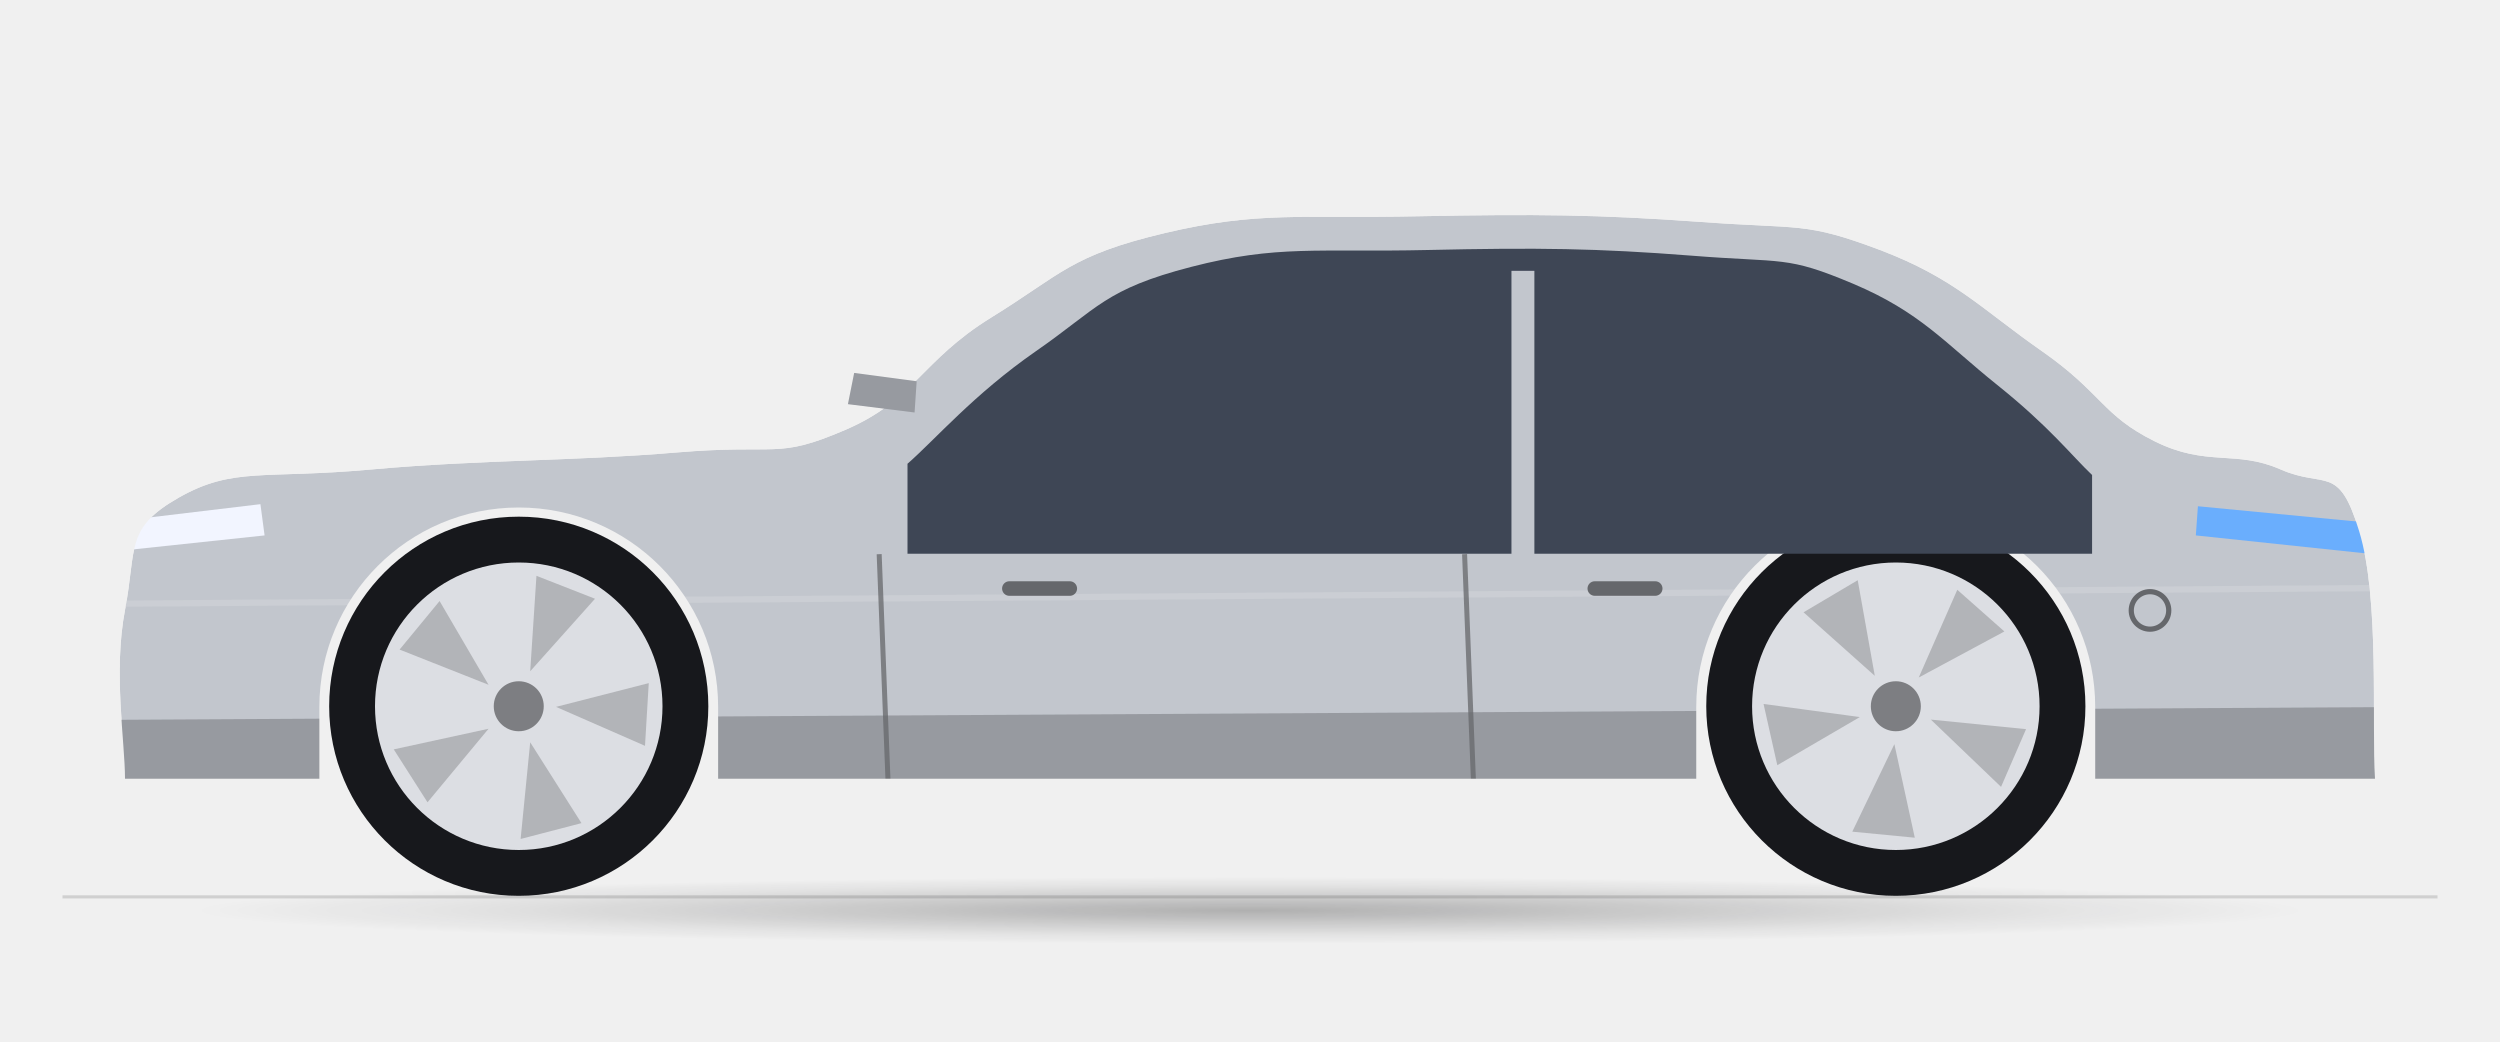
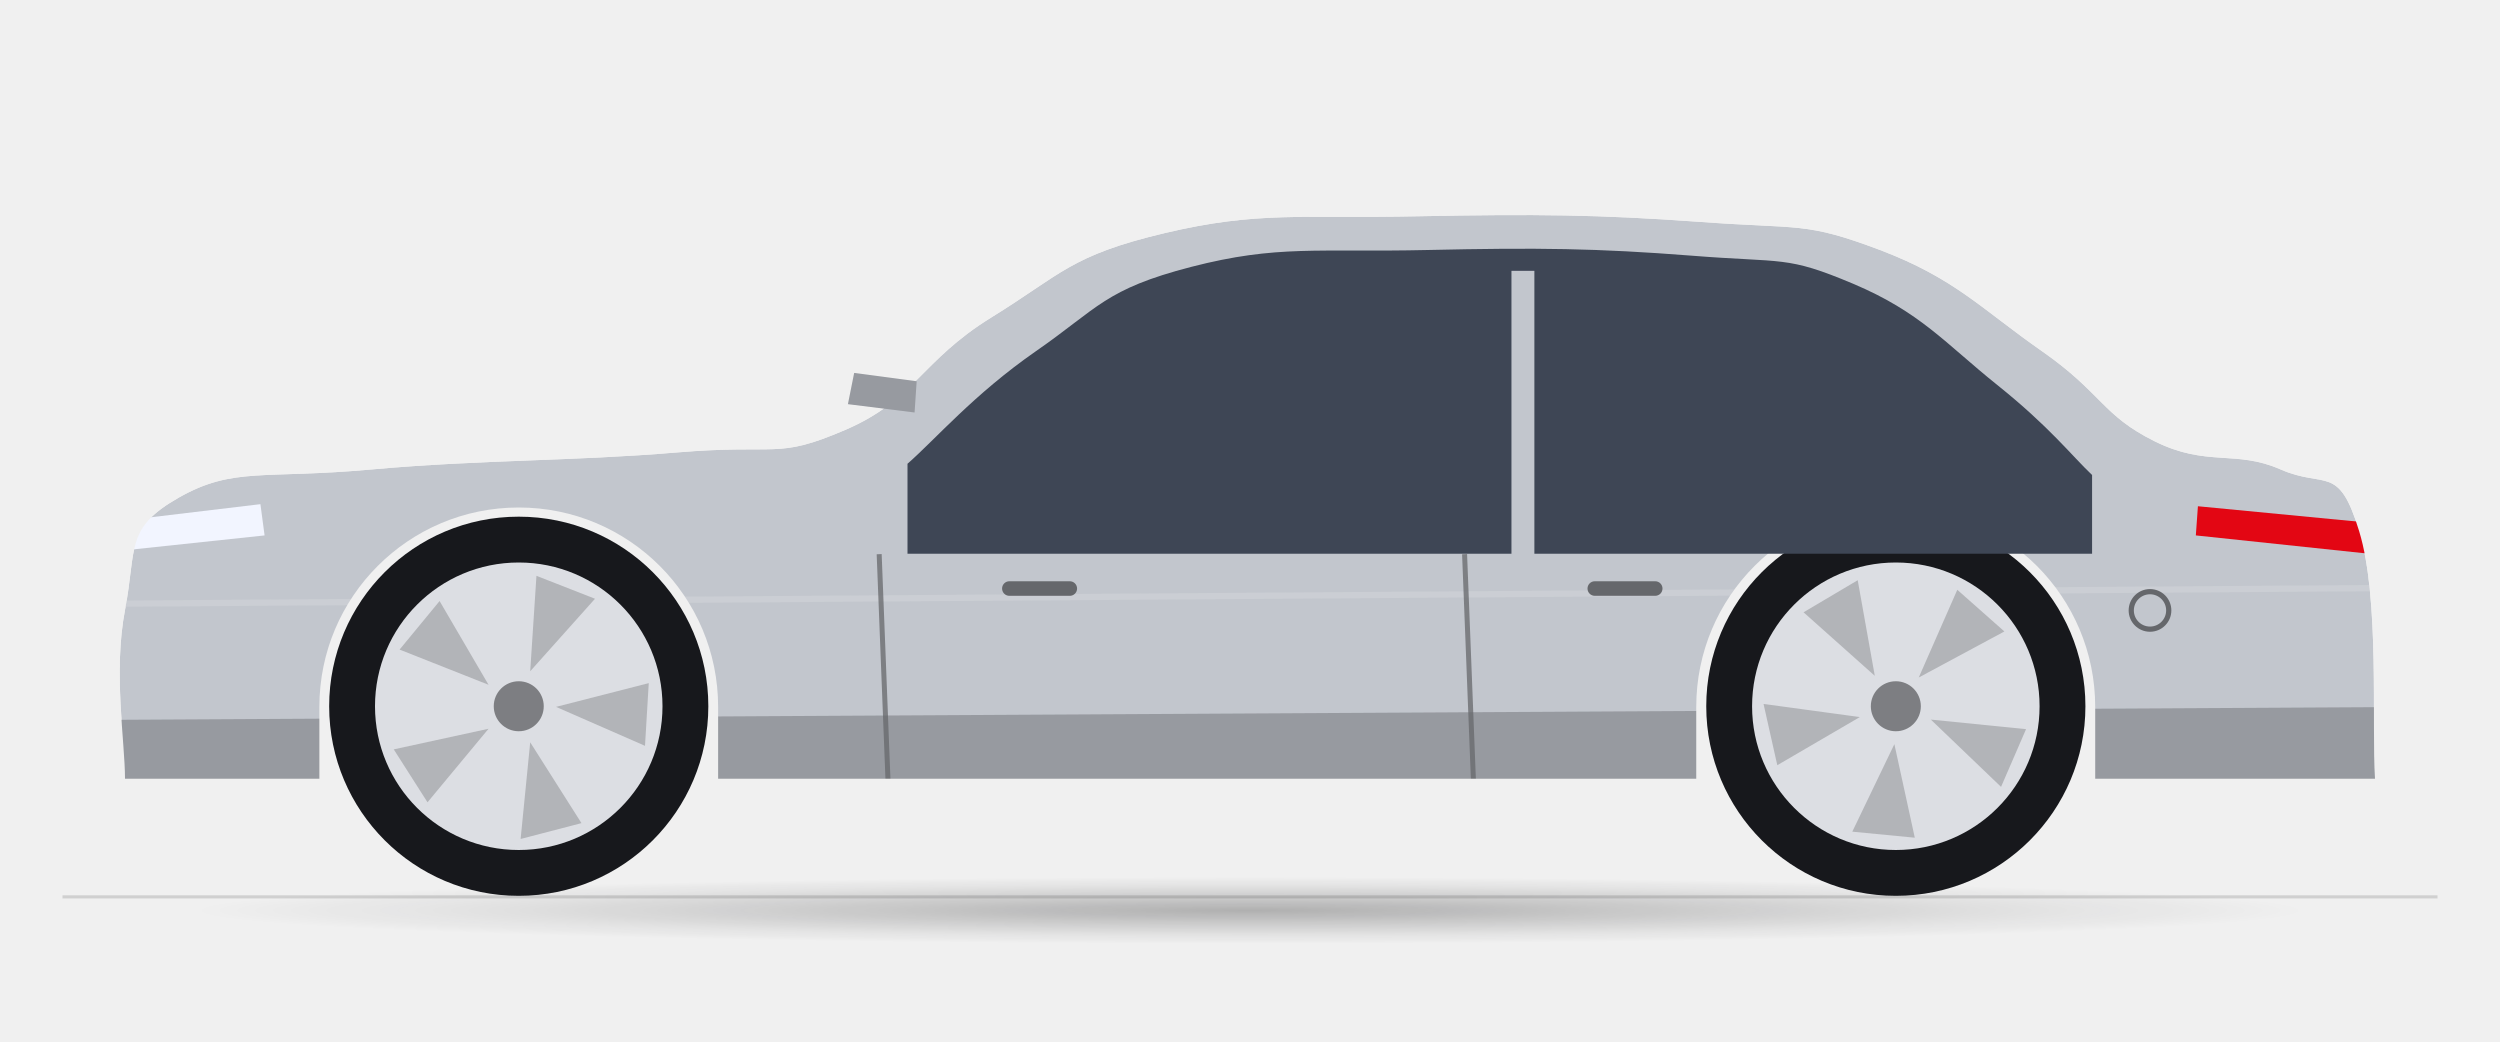
<svg xmlns="http://www.w3.org/2000/svg" viewBox="0 0 1200 500" fill="none" role="img" aria-label="KREBS K4, Seitenansicht">
  <defs>
    <mask id="bck4C2C6CDsolid0" maskUnits="userSpaceOnUse" x="0" y="0" width="1200" height="500">
      <path d="M 60.0 373.8 C 60.0 355.9 54.3 322.5 60.0 292.8 C 65.7 263.1 59.8 253.6 85.9 238.8 C 112.1 224.0 126.3 230.1 178.8 225.3 C 231.3 220.6 274.7 221.4 324.6 217.2 C 374.5 213.0 372.3 220.7 405.6 206.4 C 438.9 192.2 442.1 173.2 475.8 152.4 C 509.5 131.6 513.8 122.6 559.0 111.9 C 604.1 101.2 624.5 105.0 681.0 103.8 C 737.5 102.7 767.3 103.0 816.0 106.5 C 864.7 110.1 866.3 106.4 902.4 120.0 C 938.5 133.7 951.2 148.4 980.2 168.6 C 1009.1 188.8 1009.0 199.3 1034.2 211.8 C 1059.3 224.3 1073.0 215.8 1094.6 225.3 C 1116.3 234.8 1122.5 222.3 1132.4 255.0 C 1142.4 287.7 1138.3 347.6 1140.0 373.8 L 60.0 373.8 Z" fill="#fff" />
      <path d=" M 153.3 403.8 L 153.3 339.3 A 95.7 95.7 0 0 1 344.7 339.3 L 344.7 403.8 Z M 814.2 403.8 L 814.2 339.3 A 95.7 95.7 0 0 1 1005.7 339.3 L 1005.7 403.8 Z" fill="#000" />
    </mask>
    <radialGradient id="shk4C2C6CDsolid0" cx=".5" cy=".5" r=".5">
      <stop offset="0" stop-color="#0B0B0C" stop-opacity=".28" />
      <stop offset=".7" stop-color="#0B0B0C" stop-opacity=".07" />
      <stop offset="1" stop-color="#0B0B0C" stop-opacity="0" />
    </radialGradient>
  </defs>
  <ellipse cx="600" cy="437" rx="508" ry="16" fill="url(#shk4C2C6CDsolid0)" />
  <circle cx="249" cy="339" r="91" fill="#17181C" />
  <circle cx="249" cy="339" r="69" fill="#DCDEE3" />
  <path d="M 266.9 339.3 L 309.6 358.0 L 311.4 327.9 Z" fill="#0B0B0C" fill-opacity=".20" />
  <path d="M 254.5 356.3 L 249.9 402.7 L 279.1 395.1 Z" fill="#0B0B0C" fill-opacity=".20" />
  <path d="M 234.5 349.8 L 189.0 359.7 L 205.2 385.1 Z" fill="#0B0B0C" fill-opacity=".20" />
  <path d="M 234.5 328.7 L 211.0 288.5 L 191.8 311.8 Z" fill="#0B0B0C" fill-opacity=".20" />
  <path d="M 254.5 322.2 L 285.6 287.4 L 257.5 276.4 Z" fill="#0B0B0C" fill-opacity=".20" />
  <circle cx="249" cy="339" r="12" fill="#0B0B0C" fill-opacity=".45" />
  <circle cx="910" cy="339" r="91" fill="#17181C" />
  <circle cx="910" cy="339" r="69" fill="#DCDEE3" />
  <path d="M 926.8 345.4 L 960.5 377.7 L 972.5 350.0 Z" fill="#0B0B0C" fill-opacity=".20" />
  <path d="M 909.3 357.2 L 889.1 399.2 L 919.1 402.1 Z" fill="#0B0B0C" fill-opacity=".20" />
  <path d="M 892.7 344.2 L 846.5 337.9 L 853.1 367.3 Z" fill="#0B0B0C" fill-opacity=".20" />
  <path d="M 899.9 324.4 L 891.7 278.5 L 865.7 293.9 Z" fill="#0B0B0C" fill-opacity=".20" />
  <path d="M 921.0 325.2 L 962.1 303.1 L 939.5 283.1 Z" fill="#0B0B0C" fill-opacity=".20" />
  <circle cx="910" cy="339" r="12" fill="#0B0B0C" fill-opacity=".45" />
  <g mask="url(#bck4C2C6CDsolid0)">
    <path d="M 60.0 373.8 C 60.0 355.9 54.3 322.5 60.0 292.8 C 65.7 263.1 59.8 253.6 85.9 238.8 C 112.1 224.0 126.3 230.1 178.8 225.3 C 231.3 220.6 274.7 221.4 324.6 217.2 C 374.5 213.0 372.3 220.7 405.6 206.4 C 438.9 192.2 442.1 173.2 475.8 152.4 C 509.5 131.6 513.8 122.6 559.0 111.9 C 604.1 101.2 624.5 105.0 681.0 103.8 C 737.5 102.7 767.3 103.0 816.0 106.5 C 864.7 110.1 866.3 106.4 902.4 120.0 C 938.5 133.7 951.2 148.4 980.2 168.6 C 1009.1 188.8 1009.0 199.3 1034.2 211.8 C 1059.3 224.3 1073.0 215.8 1094.6 225.3 C 1116.3 234.8 1122.5 222.3 1132.4 255.0 C 1142.4 287.7 1138.3 347.6 1140.0 373.8 L 60.0 373.8 Z" fill="#C2C6CD" />
    <path d="M 20 345.7 L 1180 339.2 L 1180 413.8 L 20 413.8 Z" fill="#979AA0" />
    <path d="M 20 290 L 1180 282" stroke="#CFD3D8" stroke-width="3" stroke-opacity=".65" />
    <path d="M 422 266 L 427 394" stroke="#65676B" stroke-width="2.4" stroke-opacity=".75" />
    <path d="M 703 266 L 708 394" stroke="#65676B" stroke-width="2.4" stroke-opacity=".75" />
    <rect x="481" y="279" width="36" height="7" rx="3.5" fill="#65676B" />
    <rect x="762" y="279" width="36" height="7" rx="3.5" fill="#65676B" />
    <path d="M 33 253 l 92 -11 l 2 15 l -94 10 Z" fill="#F2F5FF" />
-     <path d="M 1055 243 l 104 10 l -1 15 l -104 -11 Z" fill="#6AAEFD" />
+     <path d="M 1055 243 l 104 10 l -1 15 l -104 -11 Z" fill="#E30613" />
    <circle cx="1032" cy="293" r="9" fill="none" stroke="#65676B" stroke-width="2.5" />
  </g>
  <path d="M 435.6 222.6 C 449.2 210.7 467.3 189.4 497.2 168.6 C 527.2 147.8 530.4 138.8 571.8 128.1 C 613.2 117.4 632.5 121.2 685.3 120.0 C 738.1 118.8 766.8 119.2 811.7 122.7 C 856.7 126.3 857.2 122.6 889.5 136.2 C 921.9 149.9 933.5 164.6 958.7 184.8 C 983.9 205.0 994.2 218.5 1004.2 228.0 L 1004.2 265.8 L 435.6 265.8 Z" fill="#3E4655" />
  <path d="M 731 130 L 731 266" stroke="#C2C6CD" stroke-width="11" />
  <path d="M 440 183 l -30 -4 l -3 15 l 32 4 Z" fill="#979AA0" />
  <path d="M 30 430.5 L 1170 430.5" stroke="#0B0B0C" stroke-opacity=".14" stroke-width="1.5" />
</svg>
